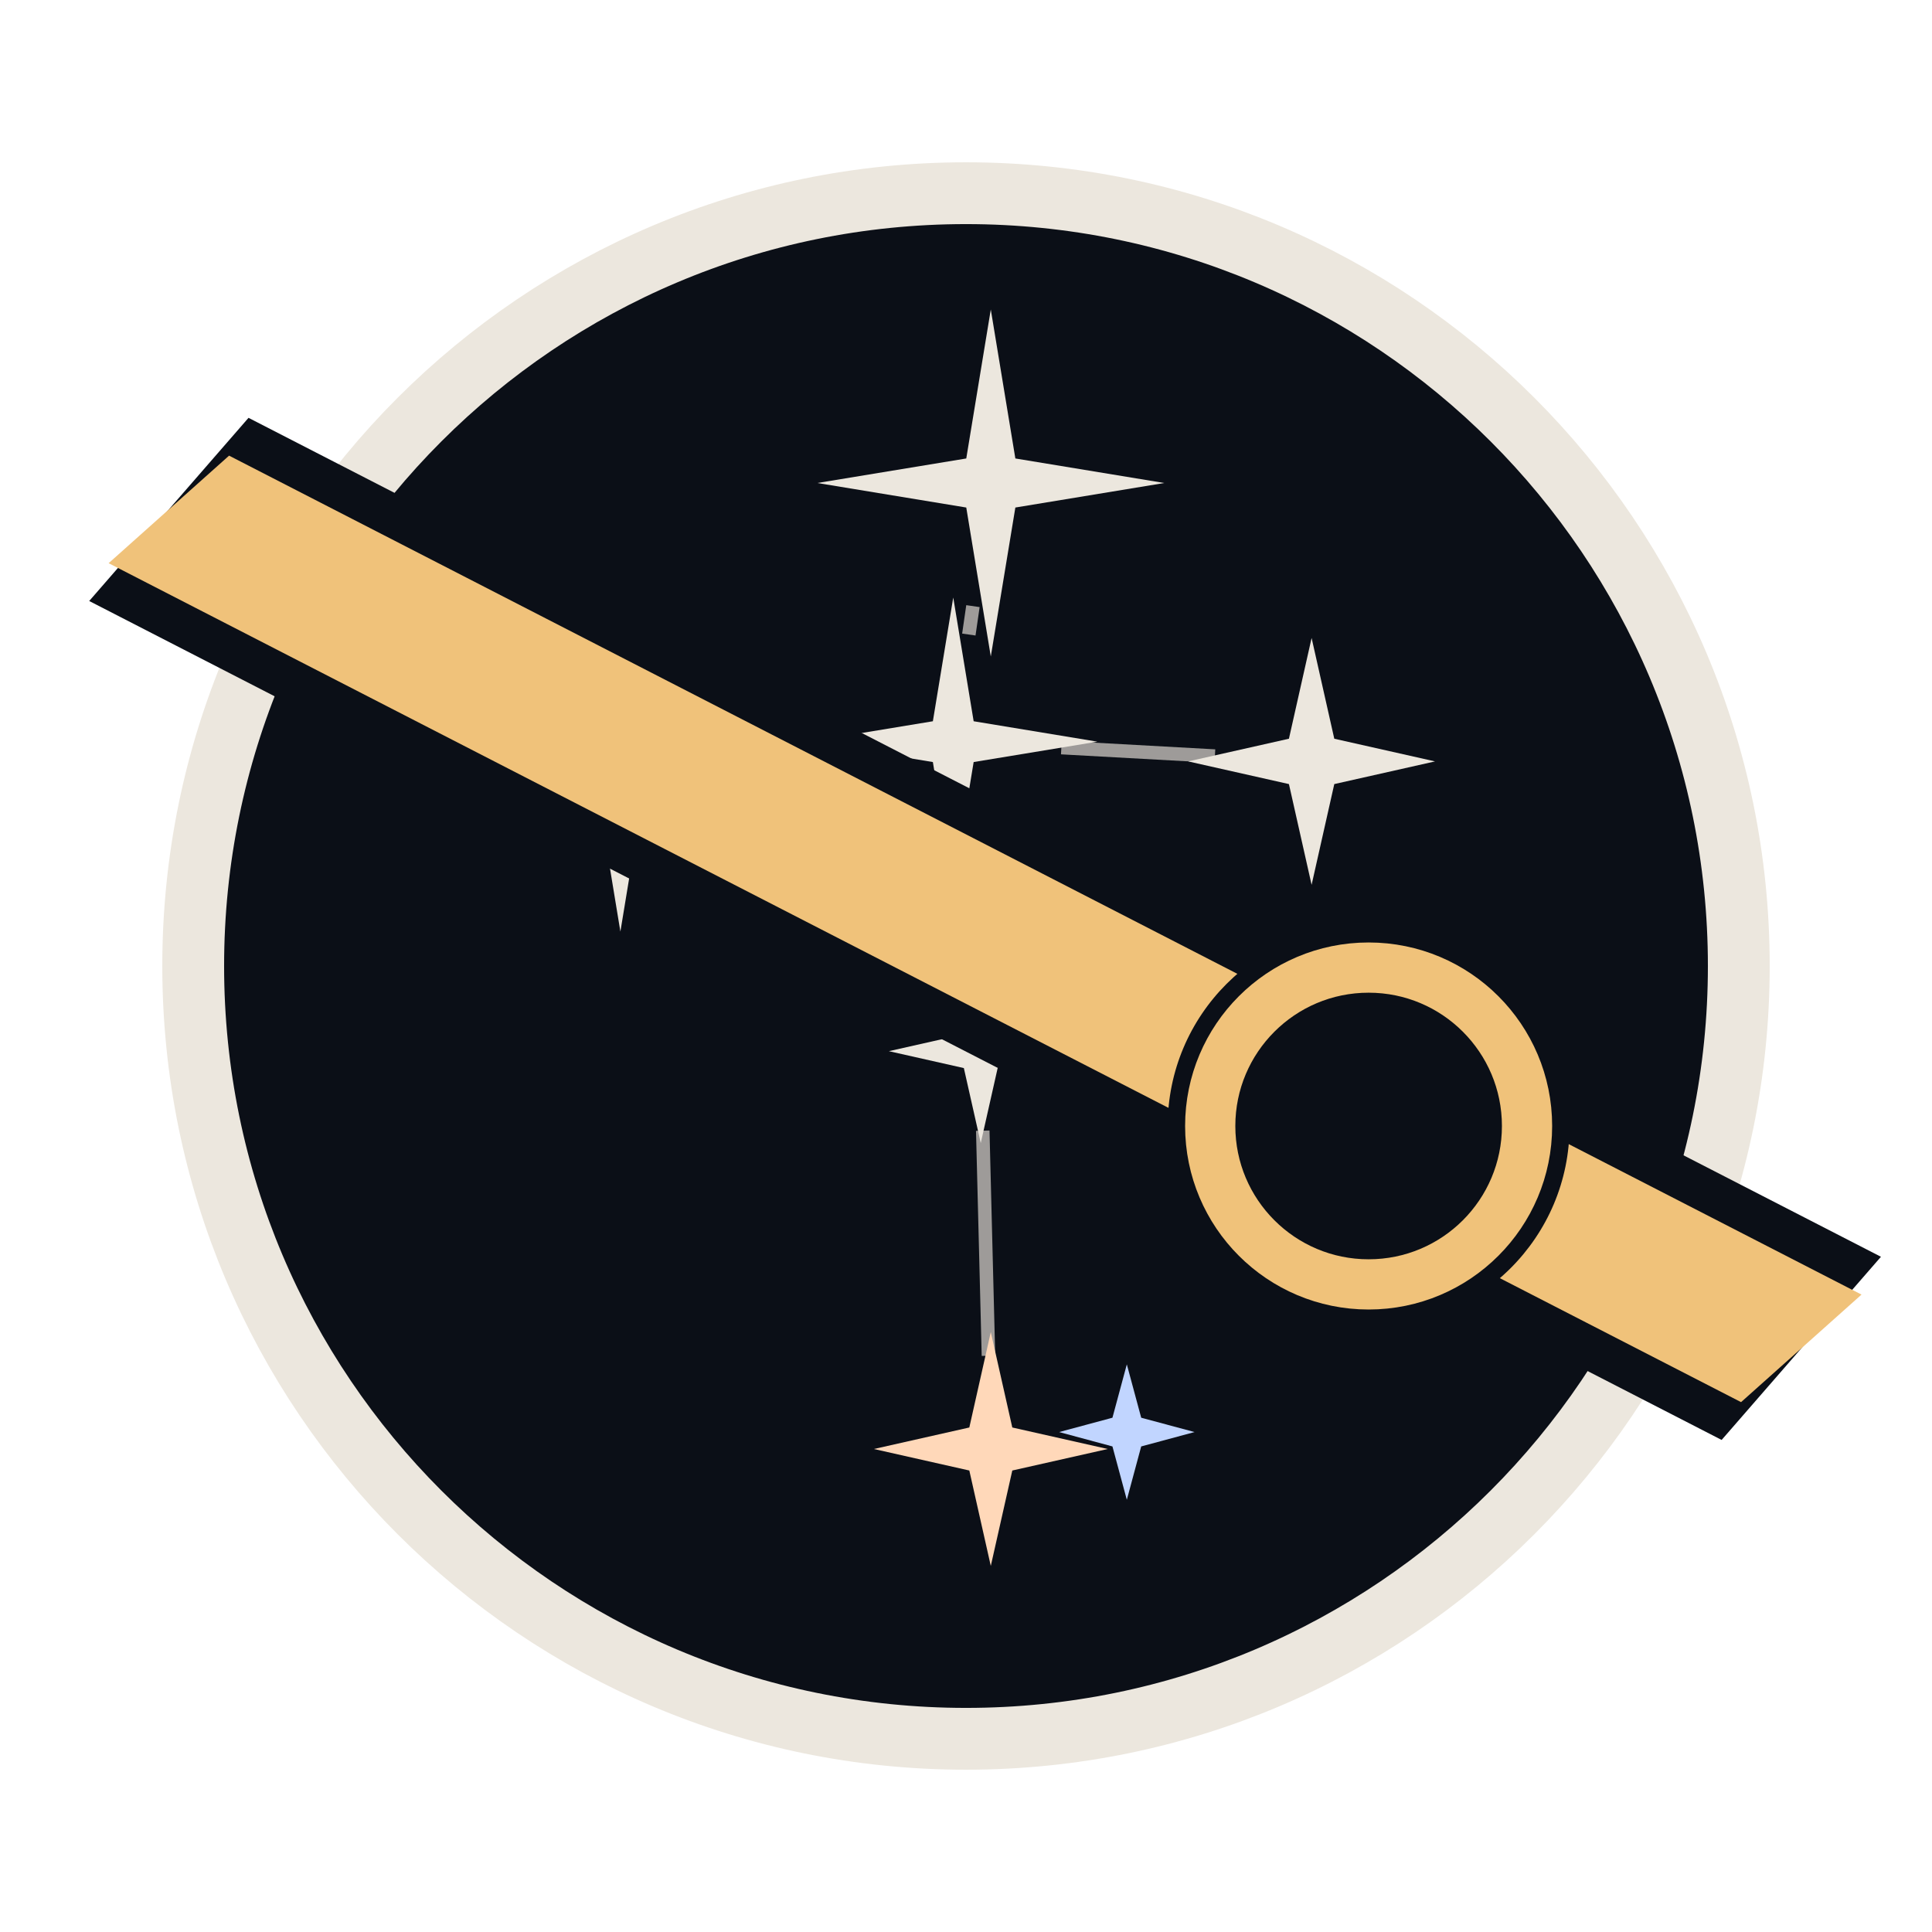
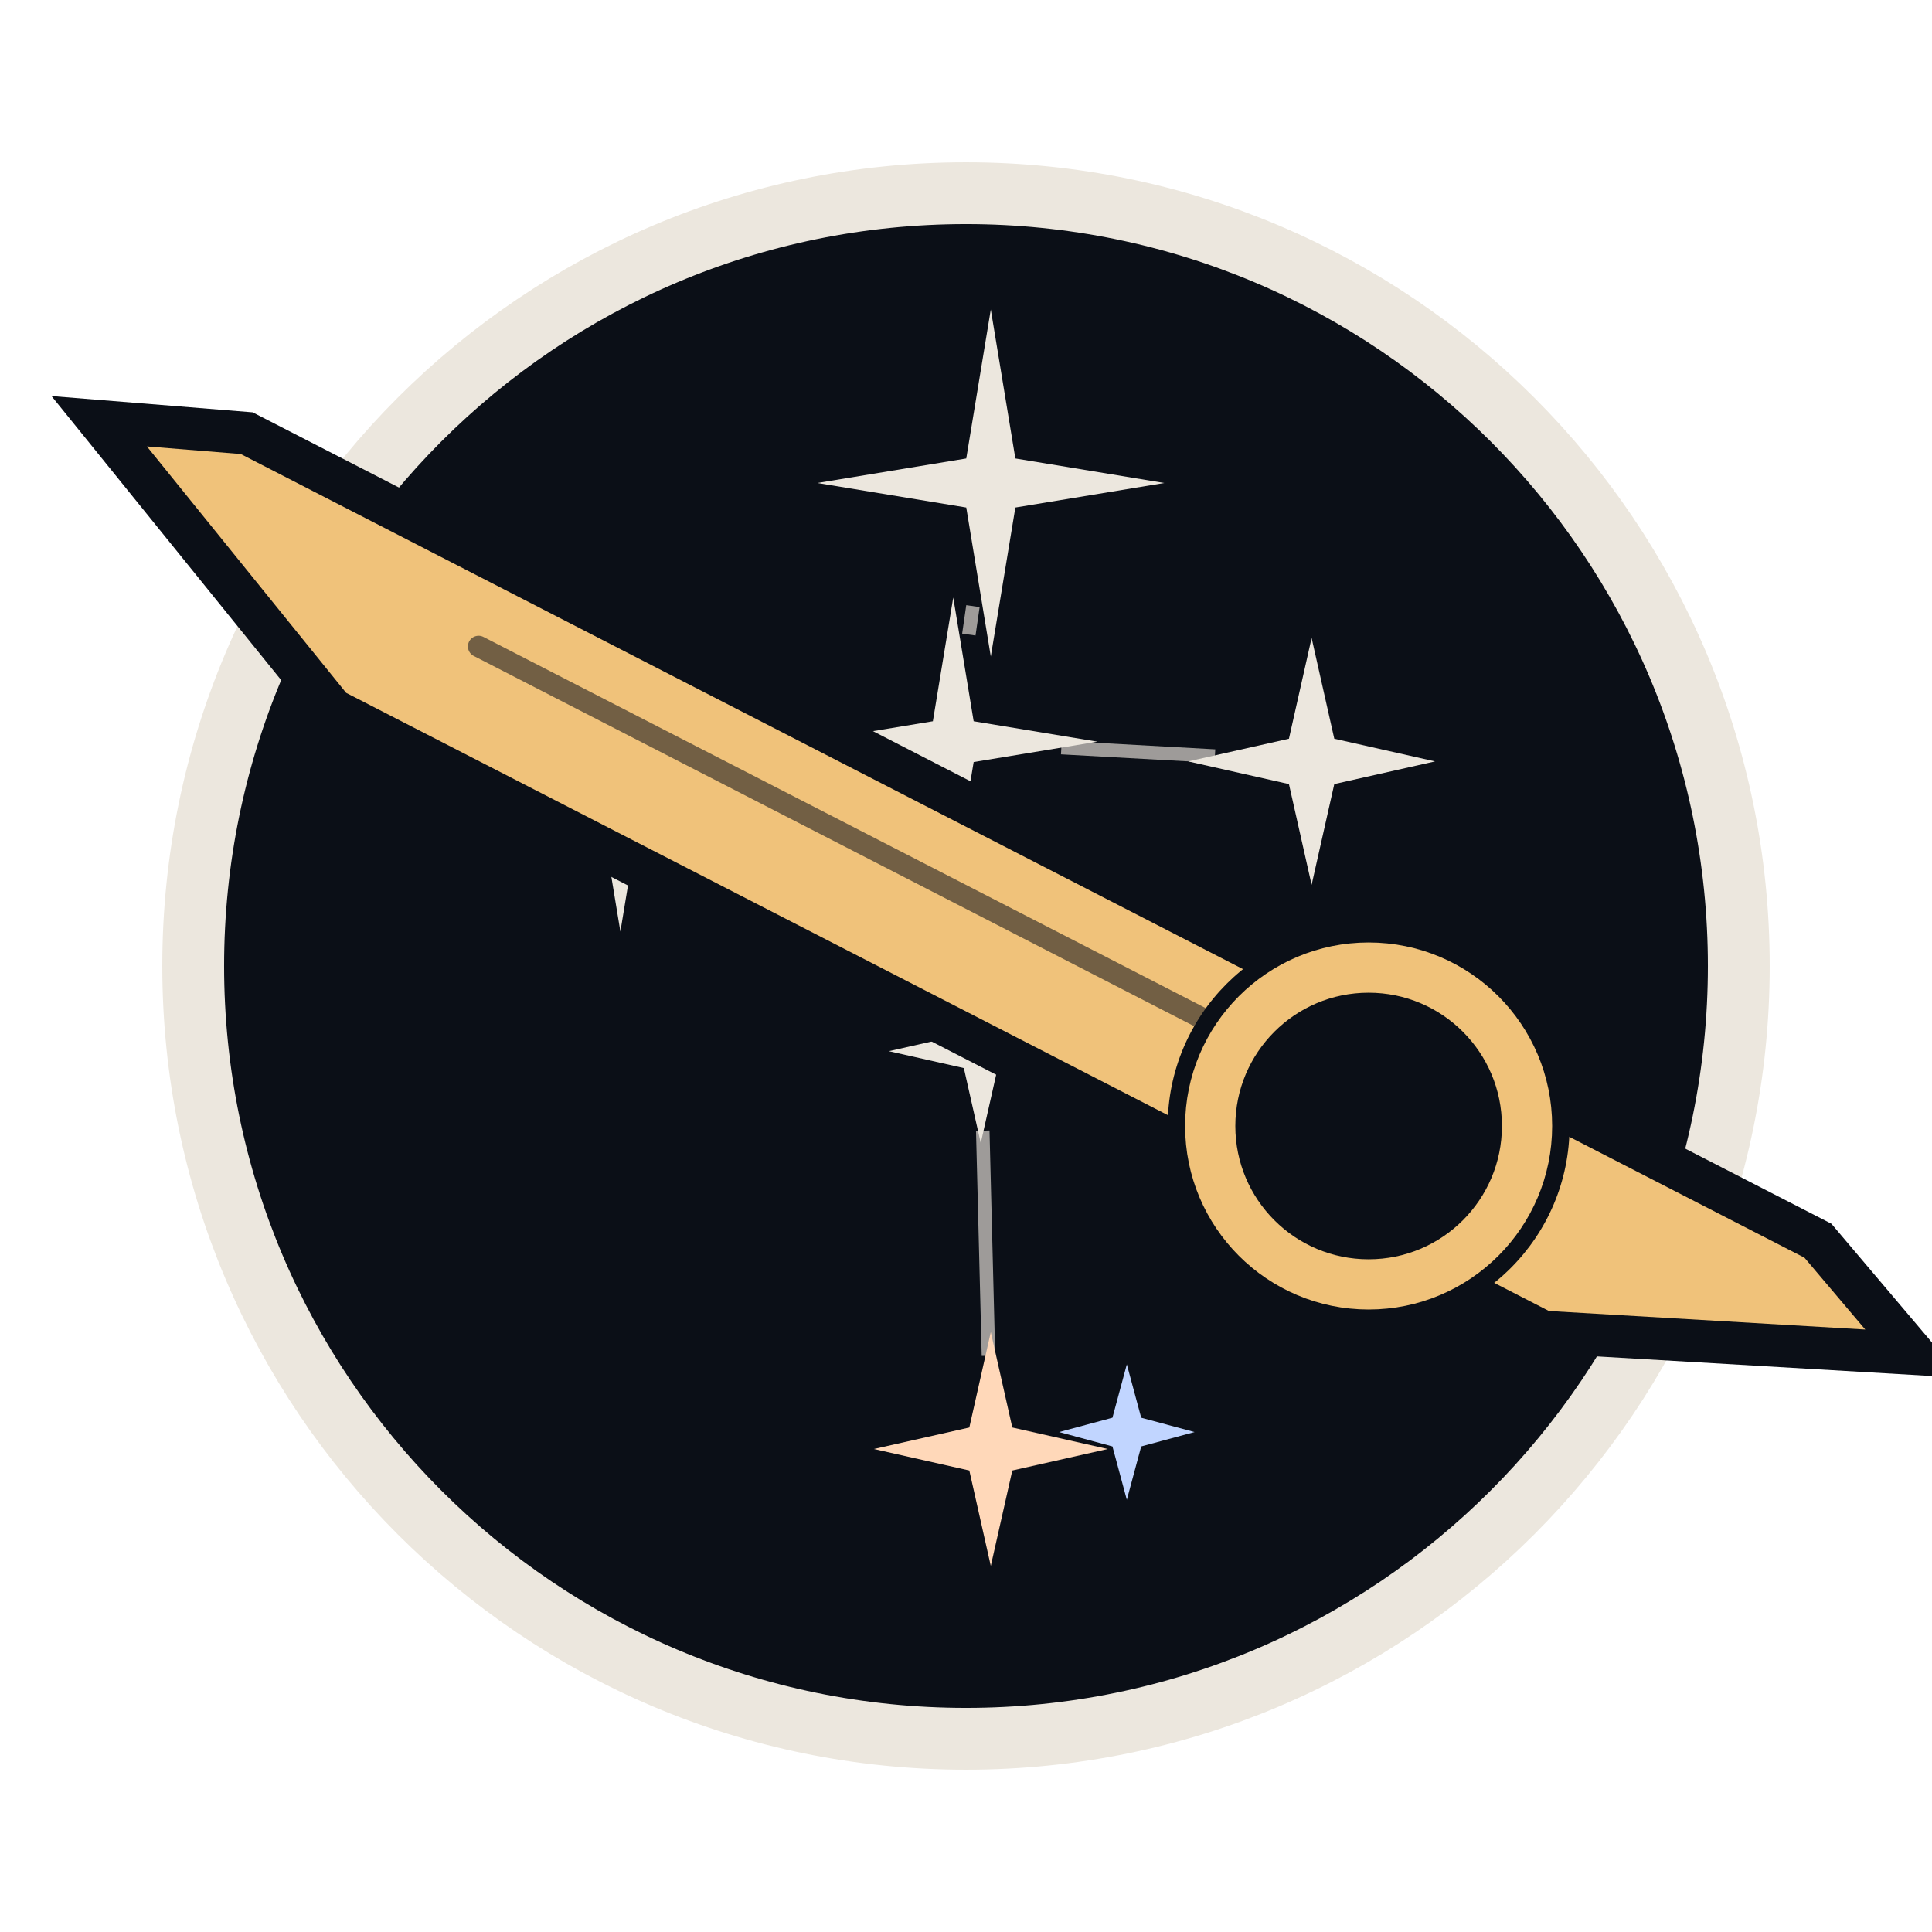
<svg xmlns="http://www.w3.org/2000/svg" viewBox="0 0 512 512" role="img" aria-label="Cygnus mark: the Northern Cross badged, struck by a transit at 152.8 degrees (seed 20260925)">
  <circle cx="256.0" cy="256.0" r="204.80" fill="#0b0f17" stroke="#ece7de" stroke-width="16.38" />
  <line x1="257.84" y1="160.63" x2="256.75" y2="168.16" stroke="#ece7de" stroke-width="3.58" stroke-linecap="butt" opacity=".65" />
  <line x1="255.16" y1="225.12" x2="258.05" y2="257.58" stroke="#ece7de" stroke-width="3.58" stroke-linecap="butt" opacity=".65" />
  <line x1="260.44" y1="299.64" x2="261.95" y2="359.29" stroke="#ece7de" stroke-width="3.58" stroke-linecap="butt" opacity=".65" />
  <line x1="321.96" y1="200.37" x2="281.27" y2="198.12" stroke="#ece7de" stroke-width="3.58" stroke-linecap="butt" opacity=".65" />
  <line x1="224.31" y1="201.13" x2="191.57" y2="206.42" stroke="#ece7de" stroke-width="3.58" stroke-linecap="butt" opacity=".65" />
  <polygon points="262.57,82.02 269.08,121.50 308.55,128.00 269.08,134.50 262.57,173.98 256.07,134.50 216.60,128.00 256.07,121.50" fill="#ece7de" />
  <polygon points="252.62,158.35 258.03,191.14 290.82,196.55 258.03,201.95 252.62,234.74 247.22,201.95 214.43,196.55 247.22,191.14" fill="#ece7de" />
  <polygon points="164.41,174.75 169.51,205.72 200.48,210.82 169.51,215.92 164.41,246.88 159.31,215.92 128.35,210.82 159.31,205.72" fill="#ece7de" />
  <polygon points="347.59,169.07 353.60,195.77 380.30,201.78 353.60,207.79 347.59,234.49 341.58,207.79 314.88,201.78 341.58,195.77" fill="#ece7de" />
  <polygon points="259.91,254.22 264.39,274.09 284.26,278.57 264.39,283.05 259.91,302.92 255.43,283.05 235.56,278.57 255.43,274.09" fill="#ece7de" />
  <polygon points="262.57,353.01 268.27,378.30 293.56,384.00 268.27,389.70 262.57,414.99 256.88,389.70 231.59,384.00 256.88,378.30" fill="#ffd8b9" />
  <polygon points="298.62,361.57 302.43,375.71 316.57,379.51 302.43,383.32 298.62,397.46 294.81,383.32 280.68,379.51 294.81,375.71" fill="#c1d5ff" />
-   <polygon points="498.47,333.06 65.86,110.73 23.64,159.27 456.25,381.60" fill="#0b0f17" />
-   <polygon points="493.32,343.08 60.71,120.75 28.79,149.25 461.40,371.58" fill="#f0c27a" />
+   <polygon points="494.32,352.34 478.20,333.30 63.80,120.32 38.93,118.31 91.73,183.61 410.49,347.43" fill="#0b0f17" stroke="#0b0f17" stroke-width="22.53" stroke-linejoin="miter" stroke-miterlimit="10" />
+   <polygon points="494.32,352.34 478.20,333.30 63.80,120.32 38.93,118.31 91.73,183.61 410.49,347.43" fill="#f0c27a" />
+   <line x1="400.06" y1="311.73" x2="126.83" y2="171.31" stroke="#0b0f17" stroke-width="5.66" stroke-linecap="round" opacity=".55" />
  <circle cx="362.70" cy="298.40" r="53.25" fill="#0b0f17" />
  <circle cx="362.70" cy="298.40" r="41.98" fill="#0b0f17" stroke="#f0c27a" stroke-width="13.31" />
</svg>
